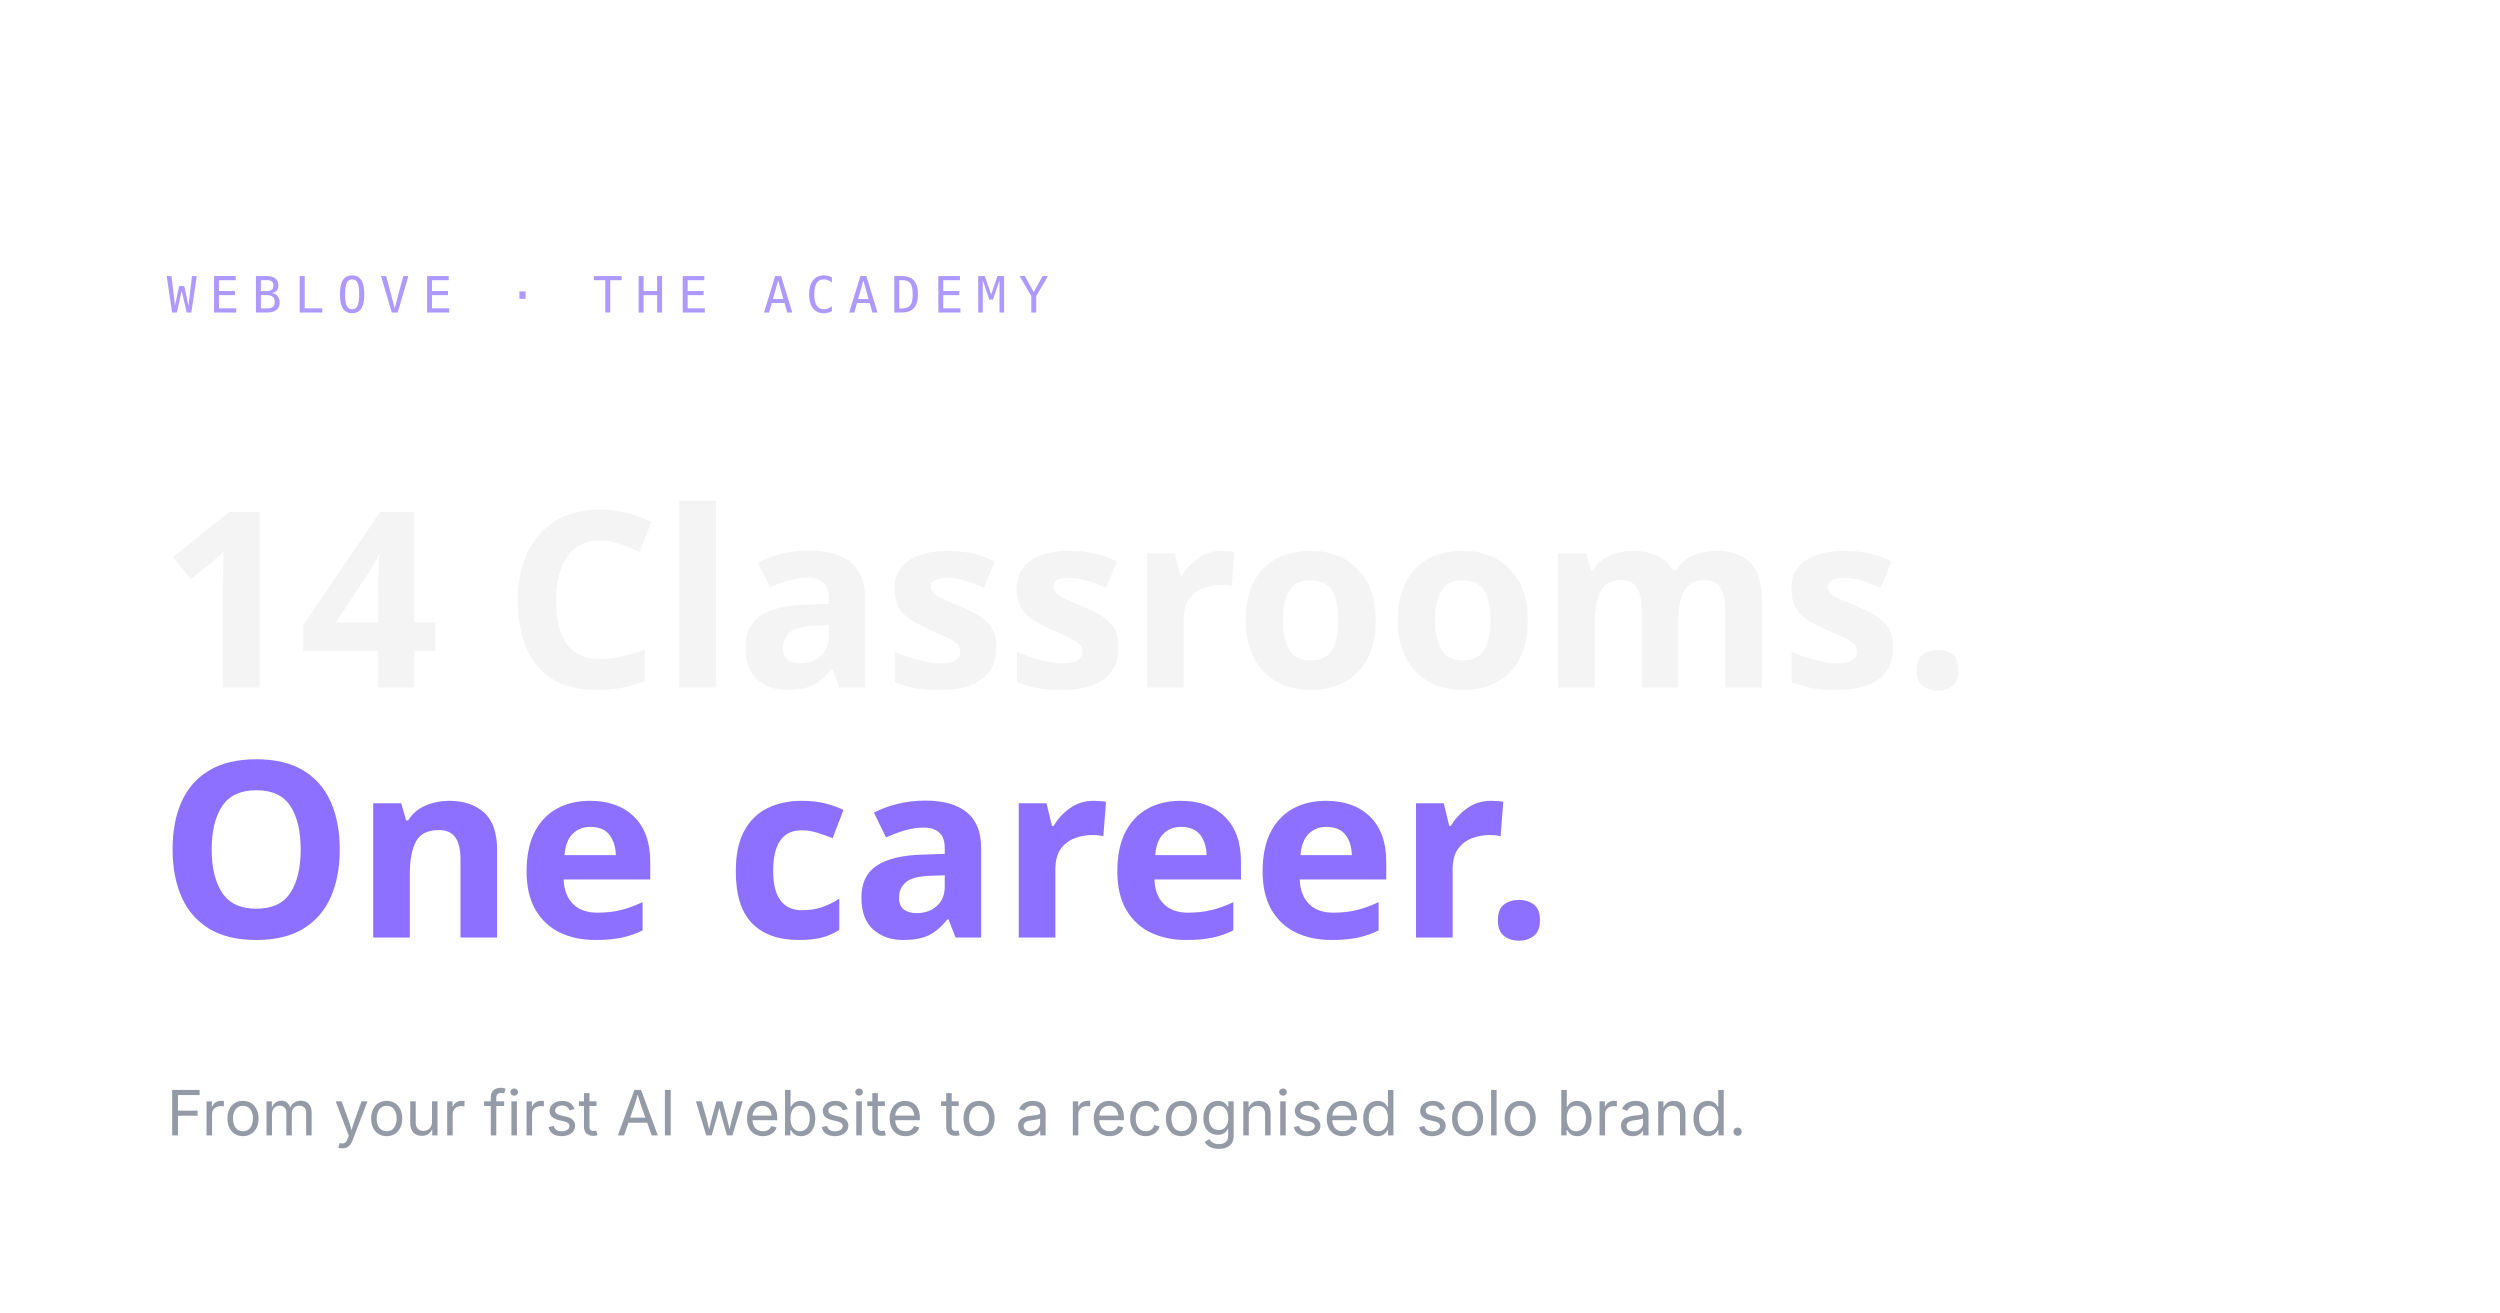
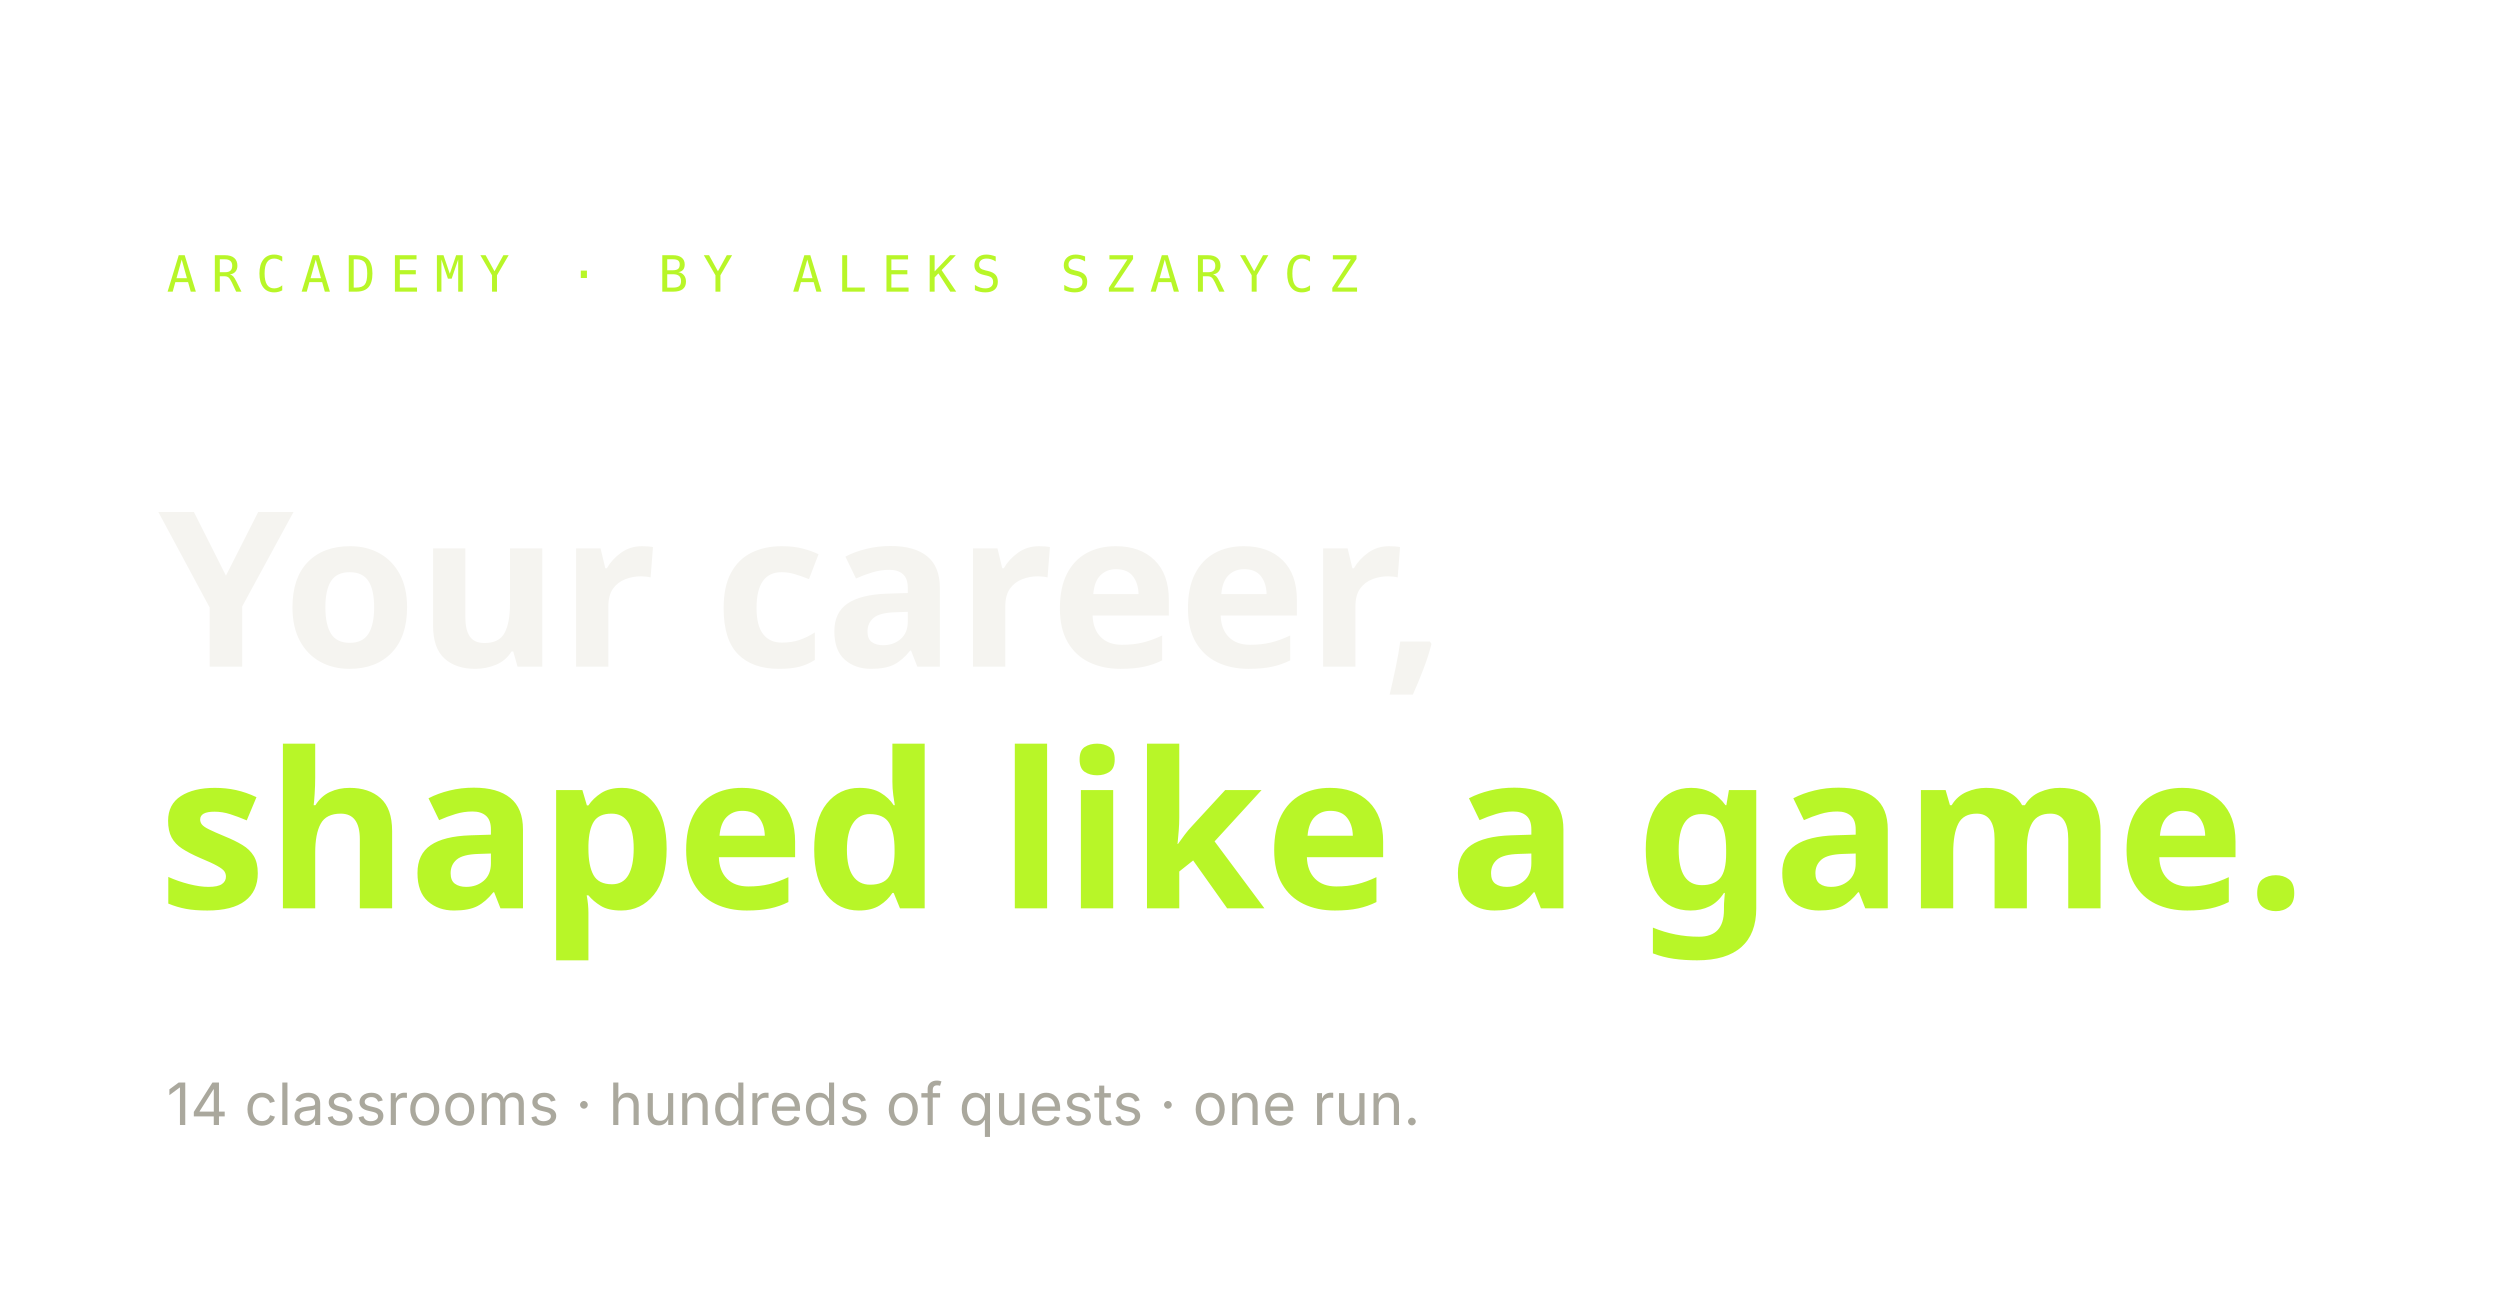
<svg xmlns="http://www.w3.org/2000/svg" width="1200" height="630" viewBox="0 0 1200 630">
  <defs>
-     <radialgradient id="g" cx="28%" cy="26%" r="80%">
-       <stop offset="0%" stop-color="hsl(252 100% 30%)" />
-       <stop offset="55%" stop-color="hsl(225 30% 8%)" />
-       <stop offset="100%" stop-color="hsl(225 18% 5%)" />
+     <radialgradient id="g" cx="30%" cy="24%" r="85%">
+       <stop offset="0%" stop-color="hsl(78 60% 16%)" />
+       <stop offset="55%" stop-color="hsl(240 12% 7%)" />
+       <stop offset="100%" stop-color="hsl(240 7% 4%)" />
    </radialgradient>
  </defs>
  <rect width="1200" height="630" fill="url(#g)" />
-   <text x="80" y="150" font-family="monospace" font-size="24" letter-spacing="6" fill="hsl(252 100% 80%)">WEBLOVE · THE ACADEMY</text>
-   <text x="76" y="330" font-family="'Space Grotesk',sans-serif" font-size="118" font-weight="700" fill="hsl(225 6% 96%)">14 Classrooms.</text>
-   <text x="76" y="450" font-family="'Space Grotesk',sans-serif" font-size="118" font-weight="700" fill="hsl(252 100% 72%)">One career.</text>
-   <text x="80" y="545" font-family="'Inter',sans-serif" font-size="30" fill="hsl(225 9% 62%)">From your first AI website to a recognised solo brand.</text>
+   <text x="80" y="140" font-family="monospace" font-size="24" letter-spacing="7" fill="hsl(78 92% 56%)">ARCADEMY · BY ALEKS SZARYCZ</text>
+   <text x="76" y="320" font-family="'Space Grotesk',sans-serif" font-size="104" font-weight="700" fill="hsl(56 18% 95%)">Your career,</text>
+   <text x="76" y="436" font-family="'Space Grotesk',sans-serif" font-size="104" font-weight="700" fill="hsl(78 92% 56%)">shaped like a game.</text>
+   <text x="80" y="540" font-family="'Inter',sans-serif" font-size="28" fill="hsl(52 7% 64%)">14 classrooms · hundreds of quests · one run.</text>
</svg>
